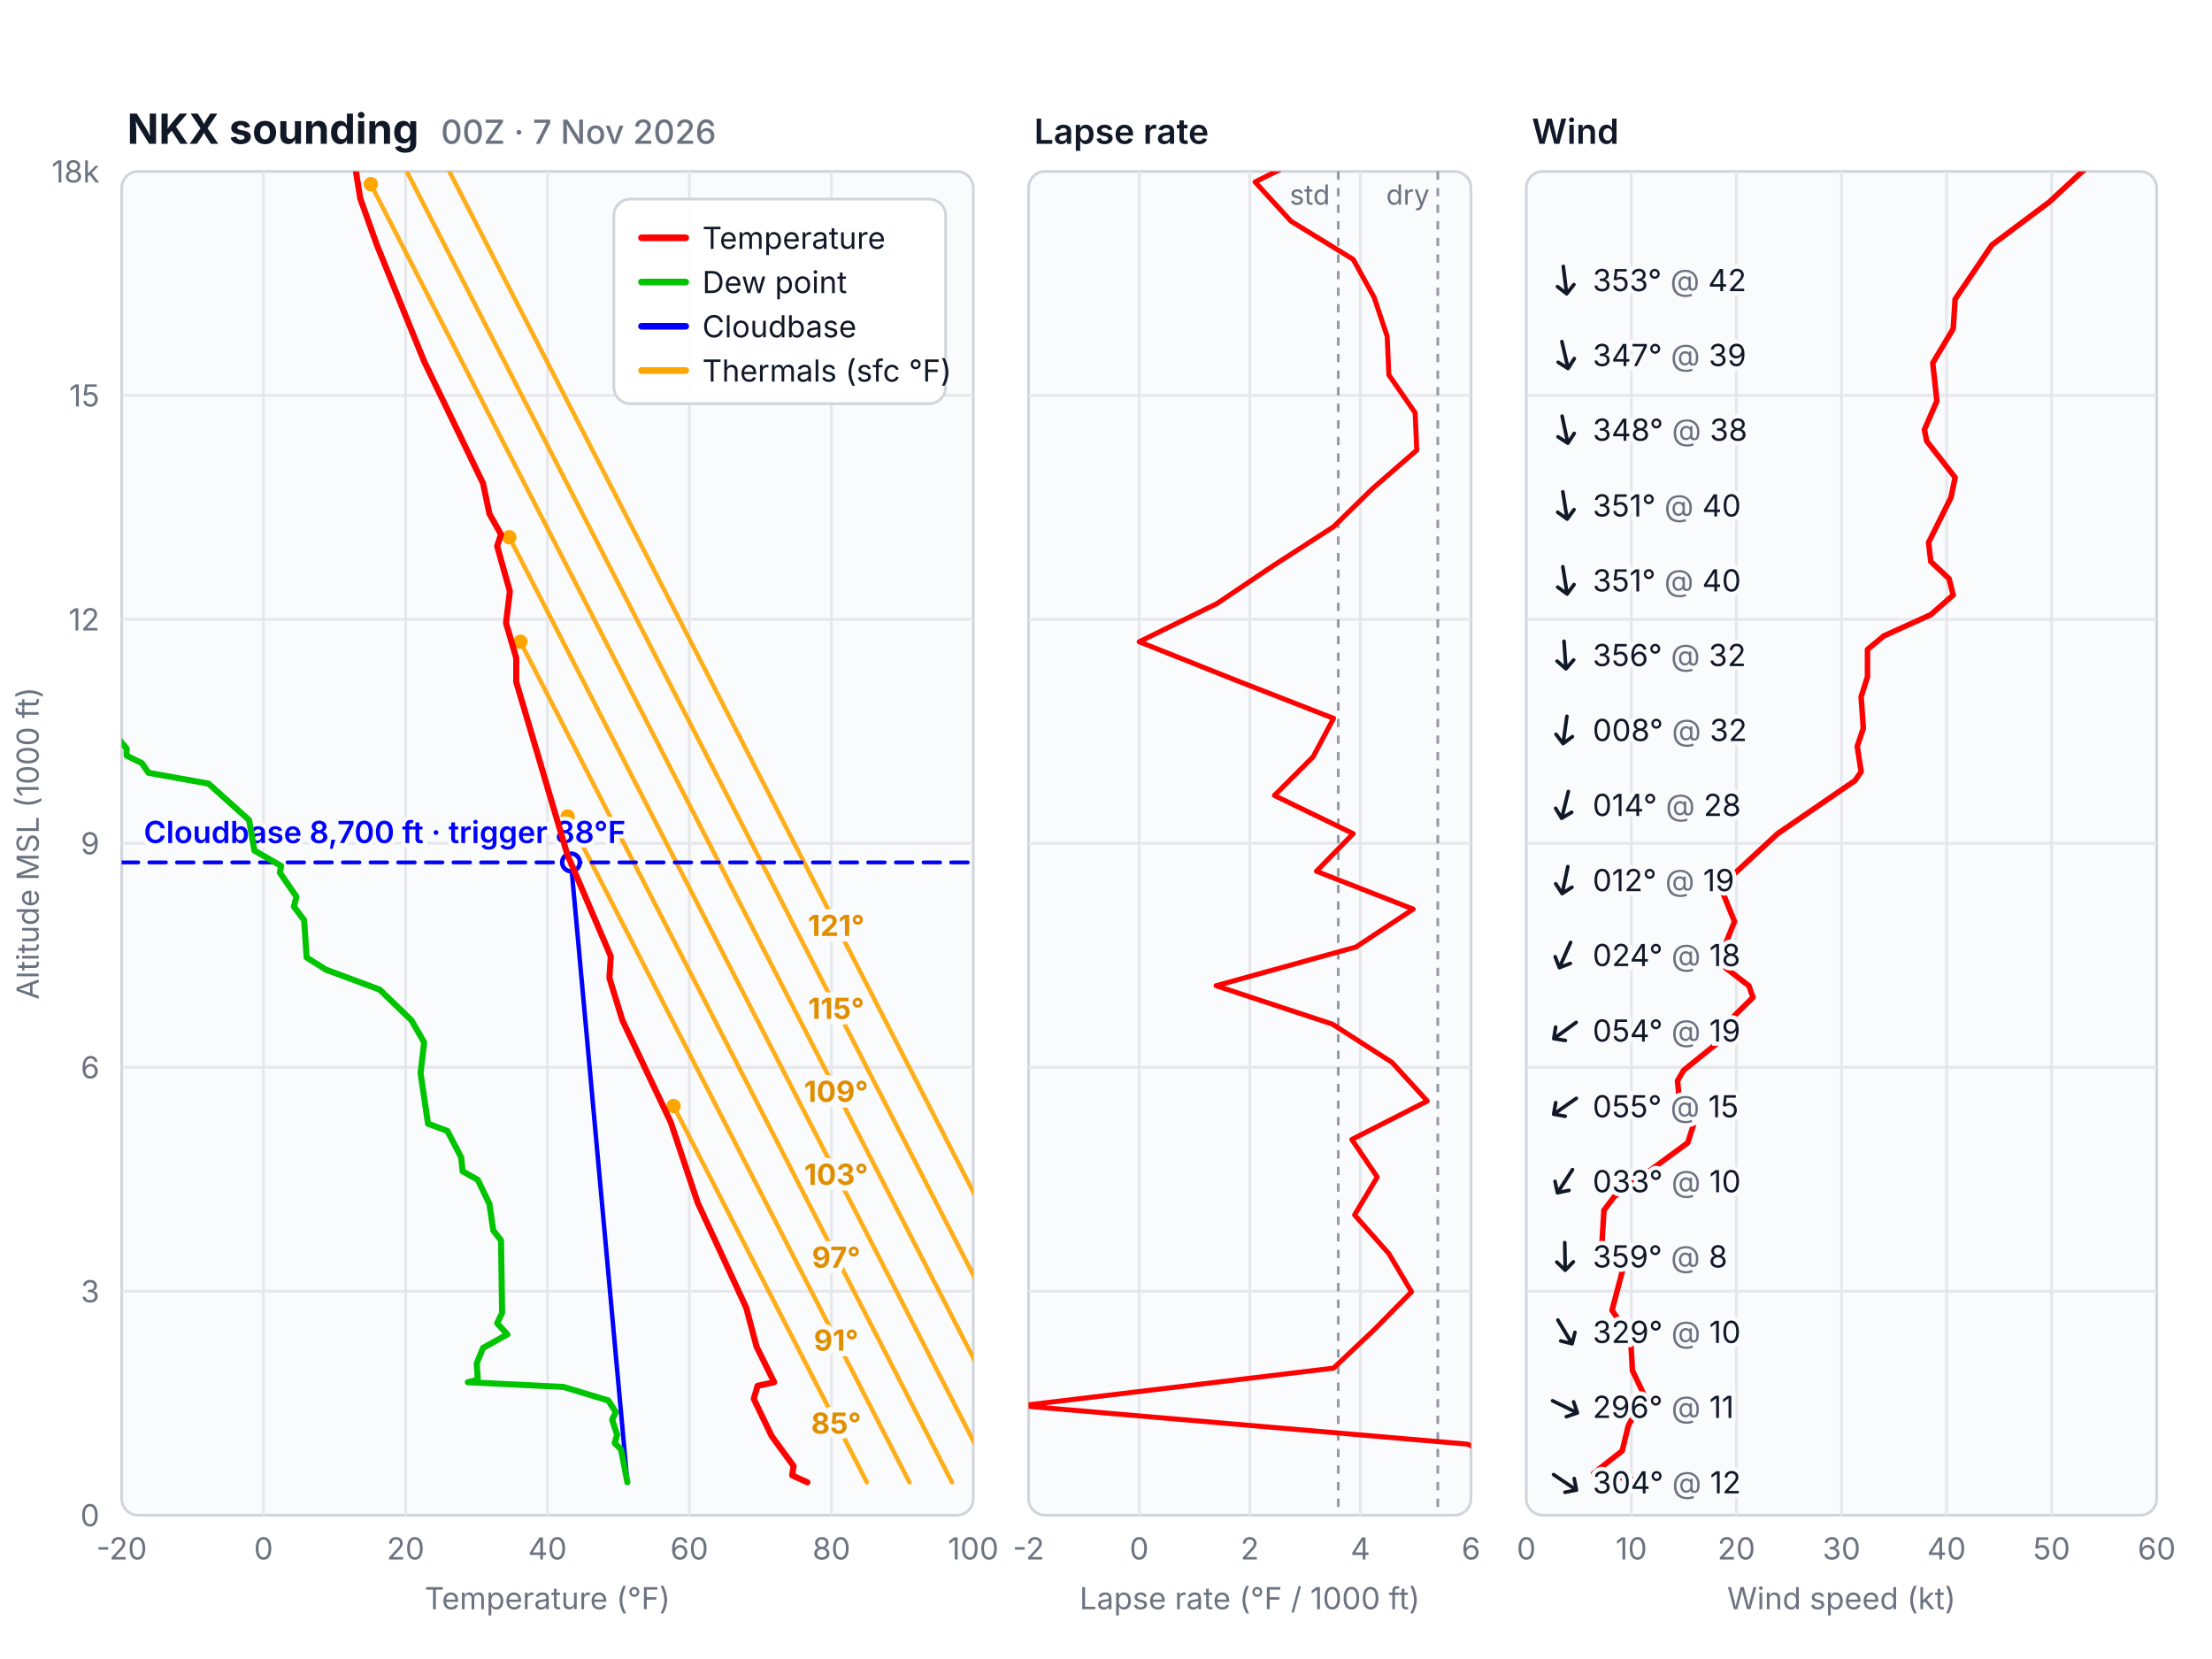
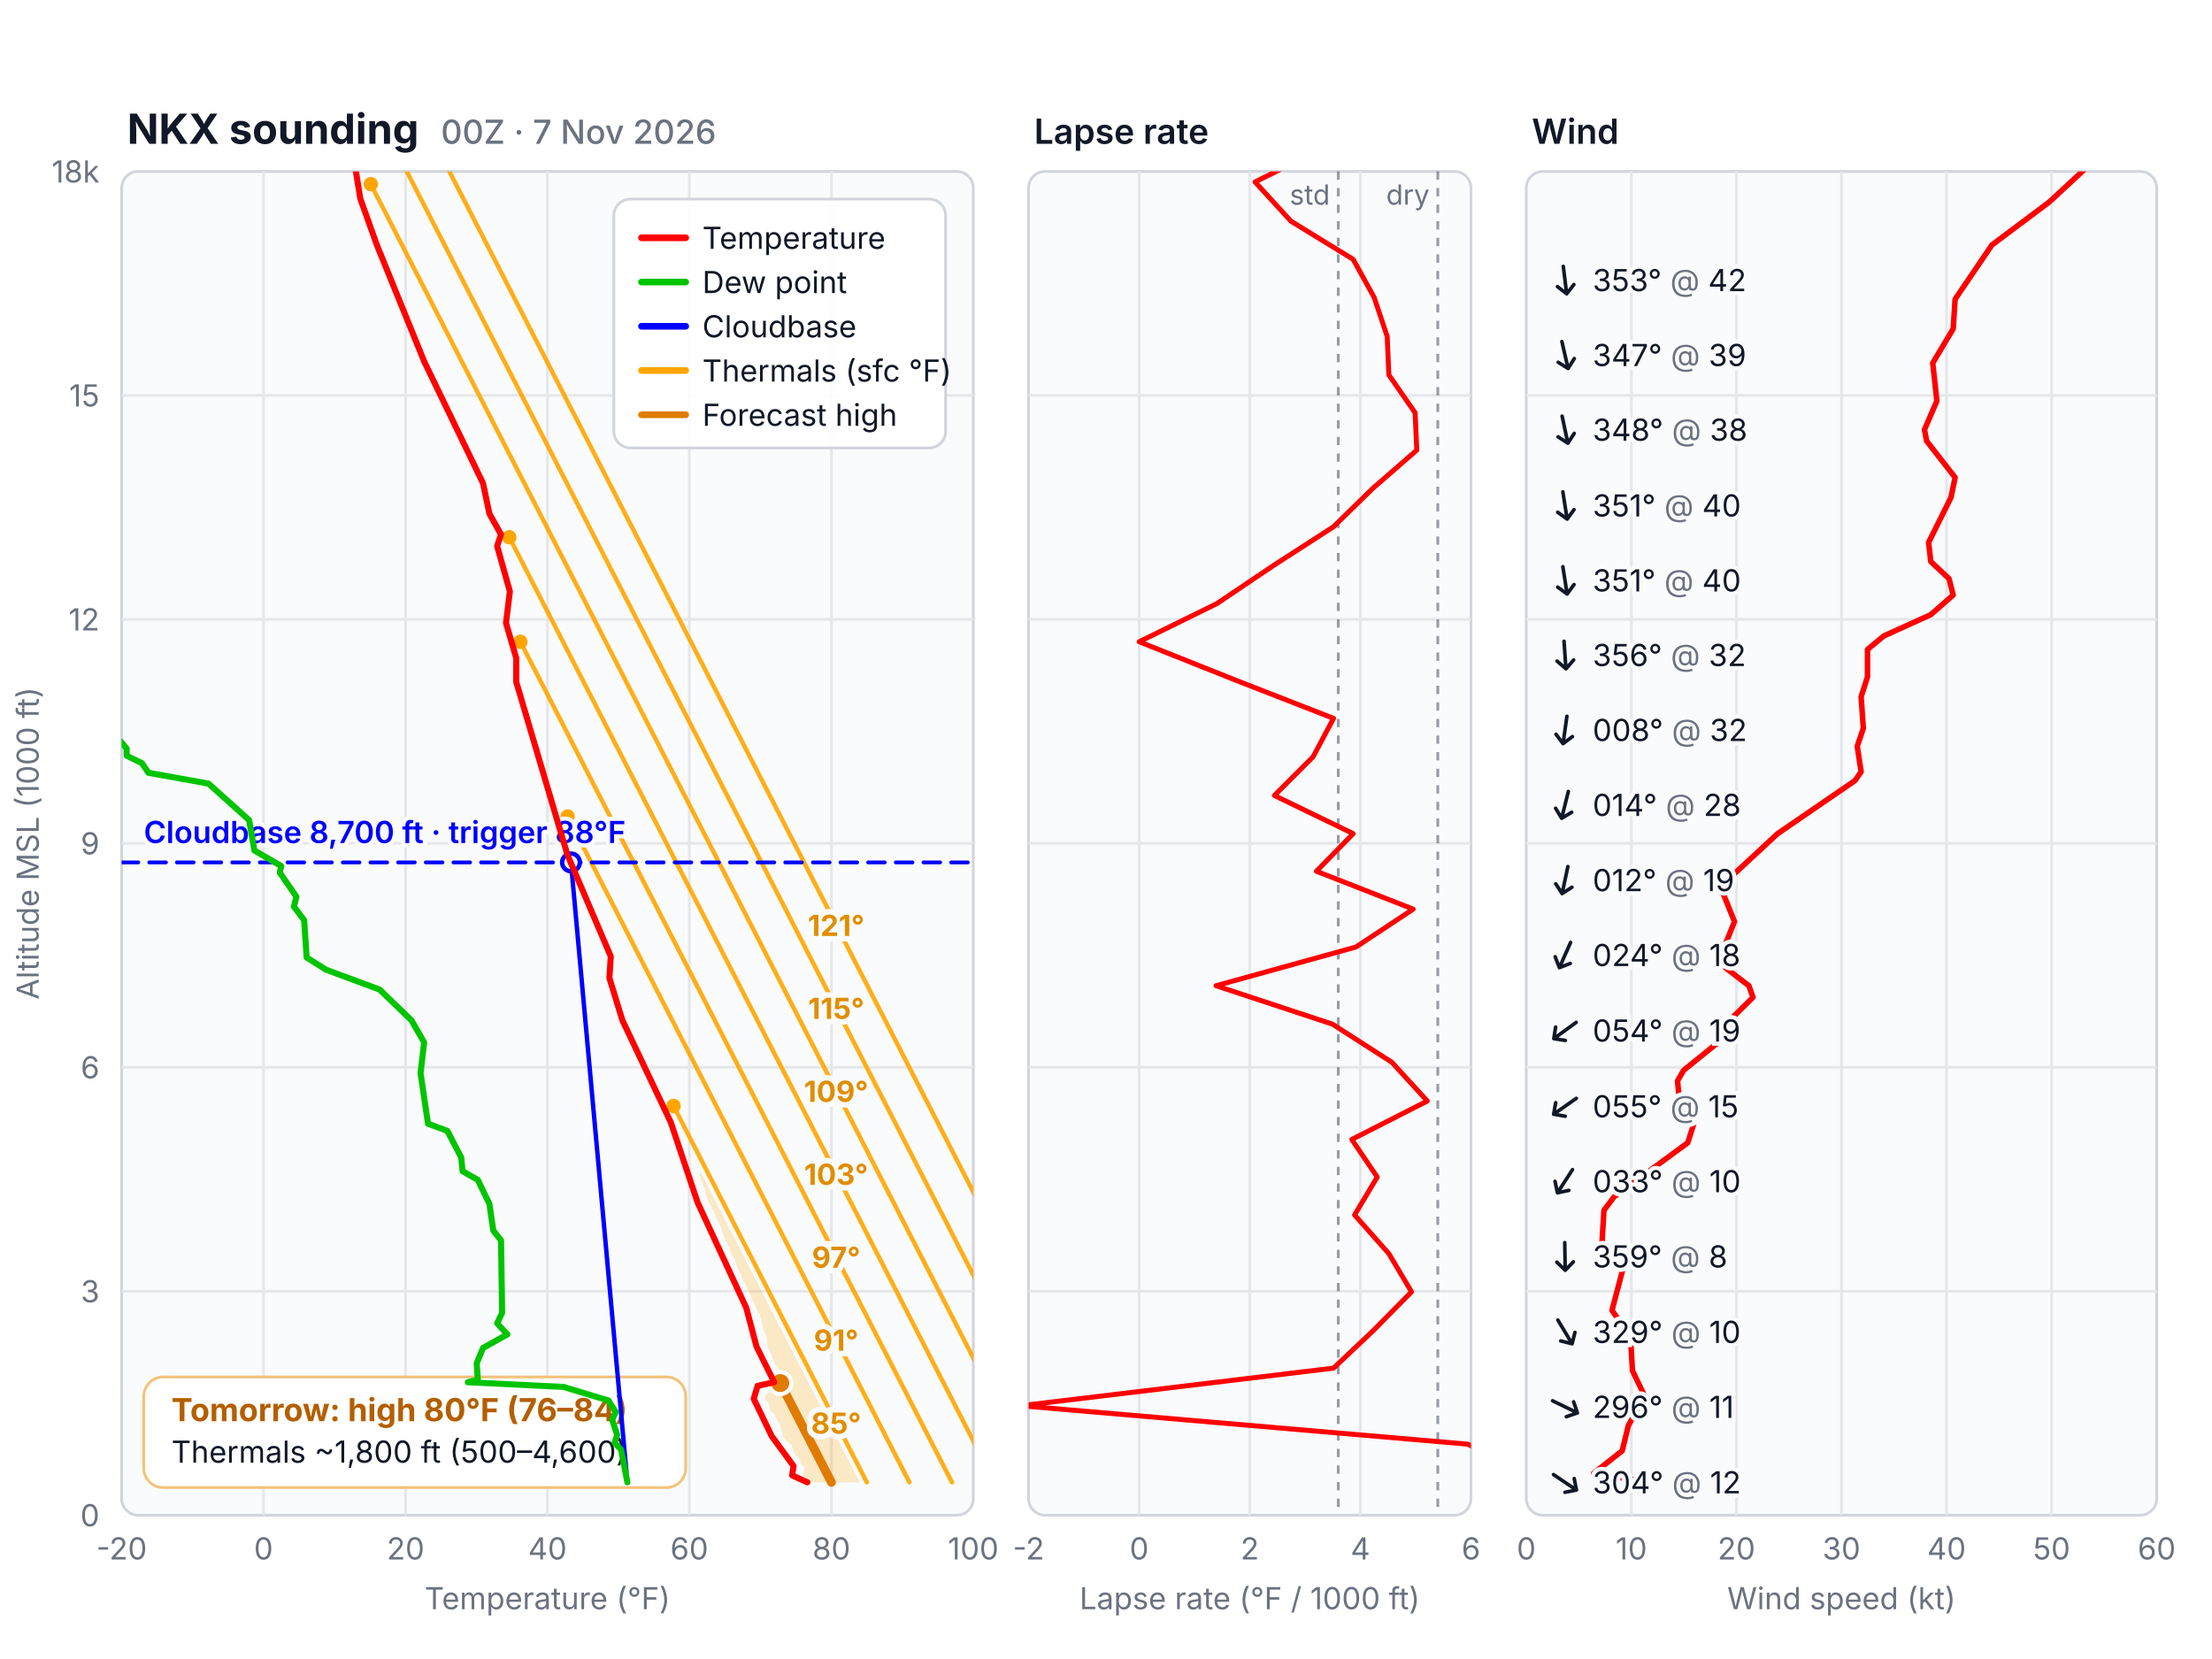
<svg xmlns="http://www.w3.org/2000/svg" viewBox="0 0 800 600" font-family="Inter, -apple-system, 'Segoe UI', Roboto, Helvetica, Arial, sans-serif" font-size="11" fill="#6b7280">
  <rect width="800" height="600" fill="#fff" />
  <defs>
    <clipPath id="c0">
      <rect x="44" y="62" width="308" height="486" rx="6" />
    </clipPath>
    <clipPath id="c1">
      <rect x="372" y="62" width="160" height="486" rx="6" />
    </clipPath>
    <clipPath id="c2">
      <rect x="552" y="62" width="228" height="486" rx="6" />
    </clipPath>
  </defs>
  <rect x="44" y="62" width="308" height="486" rx="6" fill="#fafbfc" stroke="#d1d5db" />
  <path d="M44 467.0H352" stroke="#e5e7eb" />
  <path d="M44 386.0H352" stroke="#e5e7eb" />
  <path d="M44 305.0H352" stroke="#e5e7eb" />
  <path d="M44 224.0H352" stroke="#e5e7eb" />
  <path d="M44 143.0H352" stroke="#e5e7eb" />
  <path d="M95.3 62V548" stroke="#e5e7eb" />
  <path d="M146.7 62V548" stroke="#e5e7eb" />
  <path d="M198.0 62V548" stroke="#e5e7eb" />
  <path d="M249.3 62V548" stroke="#e5e7eb" />
  <path d="M300.7 62V548" stroke="#e5e7eb" />
  <text x="44.0" y="564" text-anchor="middle">-20</text>
  <text x="95.3" y="564" text-anchor="middle">0</text>
  <text x="146.7" y="564" text-anchor="middle">20</text>
  <text x="198.0" y="564" text-anchor="middle">40</text>
  <text x="249.3" y="564" text-anchor="middle">60</text>
  <text x="300.7" y="564" text-anchor="middle">80</text>
  <text x="352.0" y="564" text-anchor="middle">100</text>
  <text x="36" y="552.0" text-anchor="end">0</text>
  <text x="36" y="471.0" text-anchor="end">3</text>
  <text x="36" y="390.0" text-anchor="end">6</text>
  <text x="36" y="309.0" text-anchor="end">9</text>
  <text x="36" y="228.0" text-anchor="end">12</text>
  <text x="36" y="147.0" text-anchor="end">15</text>
  <text x="36" y="66.0" text-anchor="end">18k</text>
  <text x="198.0" y="582" text-anchor="middle" font-size="11">Temperature (°F)</text>
  <text x="46" y="52" font-size="12.5" font-weight="600" fill="#111827" />
  <rect x="372" y="62" width="160" height="486" rx="6" fill="#fafbfc" stroke="#d1d5db" />
  <path d="M372 467.0H532" stroke="#e5e7eb" />
  <path d="M372 386.0H532" stroke="#e5e7eb" />
  <path d="M372 305.0H532" stroke="#e5e7eb" />
  <path d="M372 224.0H532" stroke="#e5e7eb" />
  <path d="M372 143.0H532" stroke="#e5e7eb" />
  <path d="M412.0 62V548" stroke="#e5e7eb" />
  <path d="M452.0 62V548" stroke="#e5e7eb" />
  <path d="M492.0 62V548" stroke="#e5e7eb" />
  <text x="372.0" y="564" text-anchor="middle">-2</text>
  <text x="412.0" y="564" text-anchor="middle">0</text>
  <text x="452.0" y="564" text-anchor="middle">2</text>
  <text x="492.0" y="564" text-anchor="middle">4</text>
  <text x="532.0" y="564" text-anchor="middle">6</text>
  <text x="452.0" y="582" text-anchor="middle" font-size="11">Lapse rate (°F / 1000 ft)</text>
  <text x="374" y="52" font-size="12.5" font-weight="600" fill="#111827">Lapse rate</text>
  <rect x="552" y="62" width="228" height="486" rx="6" fill="#fafbfc" stroke="#d1d5db" />
  <path d="M552 467.0H780" stroke="#e5e7eb" />
  <path d="M552 386.0H780" stroke="#e5e7eb" />
  <path d="M552 305.0H780" stroke="#e5e7eb" />
  <path d="M552 224.0H780" stroke="#e5e7eb" />
  <path d="M552 143.0H780" stroke="#e5e7eb" />
  <path d="M590.0 62V548" stroke="#e5e7eb" />
  <path d="M628.0 62V548" stroke="#e5e7eb" />
  <path d="M666.0 62V548" stroke="#e5e7eb" />
  <path d="M704.0 62V548" stroke="#e5e7eb" />
  <path d="M742.0 62V548" stroke="#e5e7eb" />
  <text x="552.0" y="564" text-anchor="middle">0</text>
  <text x="590.0" y="564" text-anchor="middle">10</text>
  <text x="628.0" y="564" text-anchor="middle">20</text>
  <text x="666.0" y="564" text-anchor="middle">30</text>
  <text x="704.0" y="564" text-anchor="middle">40</text>
  <text x="742.0" y="564" text-anchor="middle">50</text>
  <text x="780.0" y="564" text-anchor="middle">60</text>
  <text x="666.0" y="582" text-anchor="middle" font-size="11">Wind speed (kt)</text>
  <text x="554" y="52" font-size="12.5" font-weight="600" fill="#111827">Wind</text>
  <text x="46" y="52" font-size="15" font-weight="700" fill="#111827">NKX sounding<tspan dx="8" font-size="12" font-weight="500" fill="#6b7280">00Z · 7 Nov 2026</tspan>
  </text>
  <text x="14" y="305.0" transform="rotate(-90 14 305.0)" text-anchor="middle">Altitude MSL (1000 ft)</text>
+   <polygon clip-path="url(#c0)" points="310.9,536.1 253.3,423.8 252.9,425.2 253.4,426.5 254.0,427.9 254.5,429.2 255.2,430.6 255.4,431.9 255.7,433.3 256.2,434.6 257.1,436.0 257.6,437.3 258.4,438.7 258.9,440.0 259.4,441.4 260.3,442.7 260.9,444.1 261.2,445.4 261.7,446.8 262.2,448.1 262.9,449.5 263.5,450.8 264.0,452.2 264.5,453.5 265.3,454.9 265.9,456.2 266.3,457.6 266.9,458.9 267.7,460.3 268.2,461.6 268.7,463.0 269.6,464.3 270.1,465.7 270.8,467.0 271.5,468.4 271.9,469.7 272.7,471.1 273.3,472.4 273.7,473.8 274.5,475.1 275.1,476.5 275.6,477.8 275.6,479.2 276.1,480.5 276.6,481.9 277.1,483.2 277.4,484.6 277.4,485.9 277.7,487.3 278.3,488.6 279.1,490.0 279.4,491.3 280.2,492.7 280.6,494.0 281.6,495.4 282.0,496.7 283.0,498.1 283.4,499.4 280.3,500.8 278.3,502.1 278.2,503.5 276.6,504.8 276.7,506.2 277.9,507.5 278.3,508.9 278.7,510.2 280.2,511.6 280.6,512.9 281.6,514.3 282.1,515.6 282.5,517.0 283.0,518.3 283.2,519.7 284.4,521.0 286.2,522.4 286.7,523.7 287.1,525.1 288.1,526.4 289.4,527.8 289.5,529.1 290.8,530.5 290.8,531.8 290.3,533.2 291.4,534.5 289.7,534.8 290.4,536.1" fill="#ffa500" fill-opacity="0.22" stroke="none" />
+   <polyline clip-path="url(#c0)" fill="none" stroke="#e07b00" stroke-width="3.2" stroke-linejoin="round" stroke-linecap="round" points="300.7,536.1 282.2,500.2" />
+   <circle cx="282.2" cy="500.2" r="4" fill="#e07b00" stroke="#fff" stroke-width="1.5" />
+   <rect x="52" y="498" width="196" height="40" rx="7" fill="#fff" fill-opacity="0.95" stroke="#f3c27a" />
+   <text x="62" y="514" font-size="11.5" font-weight="700" fill="#b35f00">Tomorrow: high 80°F (76–84)</text>
+   <text x="62" y="529" font-size="11" fill="#111827">Thermals ~1,800 ft (500–4,600)</text>
  <polyline clip-path="url(#c0)" fill="none" stroke="#ffa500" stroke-width="1.6" stroke-linejoin="round" stroke-linecap="round" opacity="0.9" points="313.5,536.1 243.6,400.0" />
  <circle cx="243.6" cy="400.0" r="2.6" fill="#ffa500" />
  <polyline clip-path="url(#c0)" fill="none" stroke="#ffa500" stroke-width="1.6" stroke-linejoin="round" stroke-linecap="round" opacity="0.9" points="328.9,536.1 205.3,295.3" />
  <circle cx="205.3" cy="295.3" r="2.6" fill="#ffa500" />
  <polyline clip-path="url(#c0)" fill="none" stroke="#ffa500" stroke-width="1.6" stroke-linejoin="round" stroke-linecap="round" opacity="0.9" points="344.3,536.1 188.2,232.1" />
  <circle cx="188.2" cy="232.1" r="2.6" fill="#ffa500" />
  <polyline clip-path="url(#c0)" fill="none" stroke="#ffa500" stroke-width="1.6" stroke-linejoin="round" stroke-linecap="round" opacity="0.9" points="359.7,536.1 184.2,194.3" />
  <circle cx="184.2" cy="194.3" r="2.6" fill="#ffa500" />
  <polyline clip-path="url(#c0)" fill="none" stroke="#ffa500" stroke-width="1.6" stroke-linejoin="round" stroke-linecap="round" opacity="0.9" points="375.1,536.1 134.1,66.6" />
  <circle cx="134.1" cy="66.6" r="2.6" fill="#ffa500" />
  <polyline clip-path="url(#c0)" fill="none" stroke="#ffa500" stroke-width="1.6" stroke-linejoin="round" stroke-linecap="round" opacity="0.9" points="390.5,536.1 119.4,8.0" />
  <polyline clip-path="url(#c0)" fill="none" stroke="#ffa500" stroke-width="1.6" stroke-linejoin="round" stroke-linecap="round" opacity="0.9" points="405.9,536.1 134.8,8.0" />
  <text x="302.4" y="518.5" text-anchor="middle" font-size="10.5" font-weight="700" fill="#e08e00" stroke="#fafbfc" stroke-width="4" paint-order="stroke">85°</text>
  <text x="302.4" y="488.5" text-anchor="middle" font-size="10.5" font-weight="700" fill="#e08e00" stroke="#fafbfc" stroke-width="4" paint-order="stroke">91°</text>
  <text x="302.4" y="458.5" text-anchor="middle" font-size="10.5" font-weight="700" fill="#e08e00" stroke="#fafbfc" stroke-width="4" paint-order="stroke">97°</text>
  <text x="302.4" y="428.5" text-anchor="middle" font-size="10.5" font-weight="700" fill="#e08e00" stroke="#fafbfc" stroke-width="4" paint-order="stroke">103°</text>
  <text x="302.4" y="398.5" text-anchor="middle" font-size="10.5" font-weight="700" fill="#e08e00" stroke="#fafbfc" stroke-width="4" paint-order="stroke">109°</text>
  <text x="302.4" y="368.5" text-anchor="middle" font-size="10.5" font-weight="700" fill="#e08e00" stroke="#fafbfc" stroke-width="4" paint-order="stroke">115°</text>
  <text x="302.4" y="338.5" text-anchor="middle" font-size="10.5" font-weight="700" fill="#e08e00" stroke="#fafbfc" stroke-width="4" paint-order="stroke">121°</text>
  <polyline clip-path="url(#c0)" fill="none" stroke="#0000ff" stroke-width="1.6" stroke-linejoin="round" stroke-linecap="round" points="226.9,536.1 206.5,311.9" />
  <polyline clip-path="url(#c0)" fill="none" stroke="#0000ff" stroke-width="1.4" stroke-linejoin="round" stroke-linecap="round" stroke-dasharray="6 4" points="44.0,311.9 352.0,311.9" />
  <text x="52" y="304.9" font-size="11" font-weight="600" fill="#0000ff" stroke="#fafbfc" stroke-width="3" paint-order="stroke">Cloudbase 8,700 ft · trigger 88°F</text>
  <circle cx="206.5" cy="311.9" r="3.2" fill="#fff" stroke="#0000ff" stroke-width="1.6" />
  <polyline clip-path="url(#c0)" fill="none" stroke="#00c400" stroke-width="2.2" stroke-linejoin="round" stroke-linecap="round" points="226.9,536.1 224.6,524.2 222.3,521.9 223.2,518.9 221.4,513.5 222.7,510.7 220.0,506.5 203.8,501.6 169.2,499.9 172.8,499.0 172.4,493.1 174.7,487.5 183.5,482.6 179.8,478.6 181.6,474.8 181.2,448.6 178.4,445.0 177.0,435.4 172.8,426.7 167.3,423.6 166.8,418.6 161.8,409.0 154.8,406.4 152.1,388.1 153.4,377.0 148.8,369.0 137.3,357.9 117.9,350.7 110.9,346.3 110.0,332.8 106.3,327.9 107.2,324.3 101.2,315.6 101.7,313.2 92.0,307.6 90.1,296.6 75.4,283.4 53.7,279.5 51.3,276.0 45.8,273.3 45.8,270.7 25.9,247.3 10.2,239.6 2.4,230.0 -25.8,221.7 -53.1,217.3 -30.0,212.8 -25.8,209.3 -15.6,206.4 -18.0,204.9 -17.0,197.5 -27.7,193.9 -27.7,188.6 -31.8,184.0 -24.4,177.2 -5.5,174.8 -12.4,164.6 -5.9,161.7 -6.9,159.9 -3.2,154.1 -5.9,150.3 1.4,147.2 0.1,144.1 2.8,142.4 0.5,139.2 1.0,136.6 7.9,127.2 9.8,123.2 7.9,120.7 9.8,119.4 7.0,117.5 7.9,111.6 6.1,110.0 6.1,103.0 -2.3,91.4 -1.3,89.7 -9.2,84.2 -11.0,69.8 -6.9,68.0 -7.8,62.9 -18.9,58.0 13.0,49.5 7.5,41.3 18.5,37.5 19.0,35.4" />
  <polyline clip-path="url(#c0)" fill="none" stroke="#ff0000" stroke-width="2.2" stroke-linejoin="round" stroke-linecap="round" points="292.0,536.1 286.5,533.6 287.0,530.2 279.1,519.4 272.6,505.9 274.0,501.2 280.0,499.9 273.6,487.0 269.9,473.0 252.3,434.9 242.6,405.9 225.1,369.0 220.4,353.7 220.9,345.9 205.2,309.1 186.7,246.6 186.7,238.0 183.0,225.3 184.4,213.9 179.8,197.5 181.2,193.3 177.0,185.8 174.7,174.8 153.4,130.7 136.3,88.6 130.3,71.8 127.1,51.9 121.1,35.4" />
-   <rect x="222" y="72" width="120" height="74" rx="6" fill="#fff" fill-opacity="0.92" stroke="#d1d5db" />
+   <rect x="222" y="72" width="120" height="90" rx="6" fill="#fff" fill-opacity="0.92" stroke="#d1d5db" />
  <path d="M232 86h16" stroke="#ff0000" stroke-width="2.4" stroke-linecap="round" />
  <text x="254" y="90" fill="#111827">Temperature</text>
  <path d="M232 102h16" stroke="#00c400" stroke-width="2.4" stroke-linecap="round" />
  <text x="254" y="106" fill="#111827">Dew point</text>
  <path d="M232 118h16" stroke="#0000ff" stroke-width="2.4" stroke-linecap="round" />
  <text x="254" y="122" fill="#111827">Cloudbase</text>
  <path d="M232 134h16" stroke="#ffa500" stroke-width="2.4" stroke-linecap="round" />
  <text x="254" y="138" fill="#111827">Thermals (sfc °F)</text>
+   <path d="M232 150h16" stroke="#e07b00" stroke-width="2.4" stroke-linecap="round" />
+   <text x="254" y="154" fill="#111827">Forecast high</text>
  <path d="M520.0 62V548" stroke="#6b7280" stroke-width="1" stroke-dasharray="3 3" opacity="0.7" />
  <text x="517.0" y="74" text-anchor="end" font-size="10">dry</text>
  <path d="M484.0 62V548" stroke="#6b7280" stroke-width="1" stroke-dasharray="3 3" opacity="0.7" />
  <text x="481.0" y="74" text-anchor="end" font-size="10">std</text>
  <polyline clip-path="url(#c1)" fill="none" stroke="#ff0000" stroke-width="1.8" stroke-linejoin="round" stroke-linecap="round" points="559.7,536.1 530.8,522.3 369.2,508.4 482.3,494.8 497.0,480.9 510.5,467.2 502.3,453.4 489.9,439.4 498.1,425.7 488.9,412.1 516.2,398.2 503.4,384.2 481.9,370.4 439.8,356.5 490.4,342.5 511.1,328.8 476.1,315.1 489.4,301.5 460.9,287.7 474.9,273.7 482.3,259.8 446.9,246.0 412.0,232.1 440.1,218.3 460.6,204.5 482.3,190.5 496.4,176.7 512.4,162.8 511.8,149.3 502.3,135.6 501.7,121.7 497.0,107.6 489.4,93.8 466.9,80.0 453.9,65.8 481.9,51.9 503.4,38.0" />
  <polyline clip-path="url(#c2)" fill="none" stroke="#ff0000" stroke-width="2" stroke-linejoin="round" stroke-linecap="round" points="596.3,536.1 576.4,532.8 586.7,524.7 588.9,515.6 594.8,504.9 590.4,495.7 589.7,483.5 583.0,473.9 586.7,459.9 579.3,450.8 580.1,437.7 583.8,432.8 610.4,413.3 612.6,406.4 607.4,398.2 606.7,390.9 608.9,387.1 621.4,377.0 626.6,368.0 634.0,360.7 632.5,356.5 621.4,348.0 627.3,333.3 622.2,320.7 642.9,301.5 670.9,282.3 673.1,279.1 671.7,269.9 673.9,263.4 673.1,252.0 675.4,244.8 675.4,234.9 681.3,230.0 698.3,222.3 706.4,215.2 704.9,209.3 698.3,203.1 697.5,196.2 705.6,179.9 707.1,172.7 696.8,159.5 696.0,155.4 700.5,145.0 699.0,131.3 706.4,118.9 707.1,108.2 720.4,88.6 741.1,73.1 772.1,44.4 774.3,35.4" />
  <g transform="translate(566 536.1) rotate(124)">
    <path d="M0 5V-5M-3 -2L0 -5L3 -2" fill="none" stroke="#111827" stroke-width="1.3" stroke-linecap="round" stroke-linejoin="round" />
  </g>
  <text x="576" y="540.1" fill="#111827" stroke="#fafbfc" stroke-width="3" paint-order="stroke">304° <tspan fill="#6b7280">@</tspan> 12</text>
  <g transform="translate(566 508.8) rotate(116)">
    <path d="M0 5V-5M-3 -2L0 -5L3 -2" fill="none" stroke="#111827" stroke-width="1.3" stroke-linecap="round" stroke-linejoin="round" />
  </g>
  <text x="576" y="512.8" fill="#111827" stroke="#fafbfc" stroke-width="3" paint-order="stroke">296° <tspan fill="#6b7280">@</tspan> 11</text>
  <g transform="translate(566 481.7) rotate(149)">
    <path d="M0 5V-5M-3 -2L0 -5L3 -2" fill="none" stroke="#111827" stroke-width="1.3" stroke-linecap="round" stroke-linejoin="round" />
  </g>
  <text x="576" y="485.7" fill="#111827" stroke="#fafbfc" stroke-width="3" paint-order="stroke">329° <tspan fill="#6b7280">@</tspan> 10</text>
  <g transform="translate(566 454.4) rotate(179)">
    <path d="M0 5V-5M-3 -2L0 -5L3 -2" fill="none" stroke="#111827" stroke-width="1.3" stroke-linecap="round" stroke-linejoin="round" />
  </g>
  <text x="576" y="458.4" fill="#111827" stroke="#fafbfc" stroke-width="3" paint-order="stroke">359° <tspan fill="#6b7280">@</tspan> 8</text>
  <g transform="translate(566 427.2) rotate(213)">
    <path d="M0 5V-5M-3 -2L0 -5L3 -2" fill="none" stroke="#111827" stroke-width="1.3" stroke-linecap="round" stroke-linejoin="round" />
  </g>
  <text x="576" y="431.2" fill="#111827" stroke="#fafbfc" stroke-width="3" paint-order="stroke">033° <tspan fill="#6b7280">@</tspan> 10</text>
  <g transform="translate(566 400.1) rotate(235)">
    <path d="M0 5V-5M-3 -2L0 -5L3 -2" fill="none" stroke="#111827" stroke-width="1.3" stroke-linecap="round" stroke-linejoin="round" />
  </g>
  <text x="576" y="404.1" fill="#111827" stroke="#fafbfc" stroke-width="3" paint-order="stroke">055° <tspan fill="#6b7280">@</tspan> 15</text>
  <g transform="translate(566 372.7) rotate(234)">
    <path d="M0 5V-5M-3 -2L0 -5L3 -2" fill="none" stroke="#111827" stroke-width="1.3" stroke-linecap="round" stroke-linejoin="round" />
  </g>
  <text x="576" y="376.7" fill="#111827" stroke="#fafbfc" stroke-width="3" paint-order="stroke">054° <tspan fill="#6b7280">@</tspan> 19</text>
  <g transform="translate(566 345.4) rotate(204)">
    <path d="M0 5V-5M-3 -2L0 -5L3 -2" fill="none" stroke="#111827" stroke-width="1.3" stroke-linecap="round" stroke-linejoin="round" />
  </g>
  <text x="576" y="349.4" fill="#111827" stroke="#fafbfc" stroke-width="3" paint-order="stroke">024° <tspan fill="#6b7280">@</tspan> 18</text>
  <g transform="translate(566 318.3) rotate(192)">
    <path d="M0 5V-5M-3 -2L0 -5L3 -2" fill="none" stroke="#111827" stroke-width="1.3" stroke-linecap="round" stroke-linejoin="round" />
  </g>
  <text x="576" y="322.3" fill="#111827" stroke="#fafbfc" stroke-width="3" paint-order="stroke">012° <tspan fill="#6b7280">@</tspan> 19</text>
  <g transform="translate(566 291.1) rotate(194)">
    <path d="M0 5V-5M-3 -2L0 -5L3 -2" fill="none" stroke="#111827" stroke-width="1.3" stroke-linecap="round" stroke-linejoin="round" />
  </g>
  <text x="576" y="295.1" fill="#111827" stroke="#fafbfc" stroke-width="3" paint-order="stroke">014° <tspan fill="#6b7280">@</tspan> 28</text>
  <g transform="translate(566 264.0) rotate(188)">
    <path d="M0 5V-5M-3 -2L0 -5L3 -2" fill="none" stroke="#111827" stroke-width="1.3" stroke-linecap="round" stroke-linejoin="round" />
  </g>
  <text x="576" y="268.0" fill="#111827" stroke="#fafbfc" stroke-width="3" paint-order="stroke">008° <tspan fill="#6b7280">@</tspan> 32</text>
  <g transform="translate(566 236.9) rotate(176)">
    <path d="M0 5V-5M-3 -2L0 -5L3 -2" fill="none" stroke="#111827" stroke-width="1.3" stroke-linecap="round" stroke-linejoin="round" />
  </g>
  <text x="576" y="240.9" fill="#111827" stroke="#fafbfc" stroke-width="3" paint-order="stroke">356° <tspan fill="#6b7280">@</tspan> 32</text>
  <g transform="translate(566 209.9) rotate(171)">
    <path d="M0 5V-5M-3 -2L0 -5L3 -2" fill="none" stroke="#111827" stroke-width="1.3" stroke-linecap="round" stroke-linejoin="round" />
  </g>
  <text x="576" y="213.9" fill="#111827" stroke="#fafbfc" stroke-width="3" paint-order="stroke">351° <tspan fill="#6b7280">@</tspan> 40</text>
  <g transform="translate(566 182.8) rotate(171)">
    <path d="M0 5V-5M-3 -2L0 -5L3 -2" fill="none" stroke="#111827" stroke-width="1.3" stroke-linecap="round" stroke-linejoin="round" />
  </g>
  <text x="576" y="186.8" fill="#111827" stroke="#fafbfc" stroke-width="3" paint-order="stroke">351° <tspan fill="#6b7280">@</tspan> 40</text>
  <g transform="translate(566 155.4) rotate(168)">
    <path d="M0 5V-5M-3 -2L0 -5L3 -2" fill="none" stroke="#111827" stroke-width="1.3" stroke-linecap="round" stroke-linejoin="round" />
  </g>
  <text x="576" y="159.4" fill="#111827" stroke="#fafbfc" stroke-width="3" paint-order="stroke">348° <tspan fill="#6b7280">@</tspan> 38</text>
  <g transform="translate(566 128.4) rotate(167)">
    <path d="M0 5V-5M-3 -2L0 -5L3 -2" fill="none" stroke="#111827" stroke-width="1.3" stroke-linecap="round" stroke-linejoin="round" />
  </g>
  <text x="576" y="132.4" fill="#111827" stroke="#fafbfc" stroke-width="3" paint-order="stroke">347° <tspan fill="#6b7280">@</tspan> 39</text>
  <g transform="translate(566 101.3) rotate(173)">
    <path d="M0 5V-5M-3 -2L0 -5L3 -2" fill="none" stroke="#111827" stroke-width="1.3" stroke-linecap="round" stroke-linejoin="round" />
  </g>
  <text x="576" y="105.3" fill="#111827" stroke="#fafbfc" stroke-width="3" paint-order="stroke">353° <tspan fill="#6b7280">@</tspan> 42</text>
</svg>
